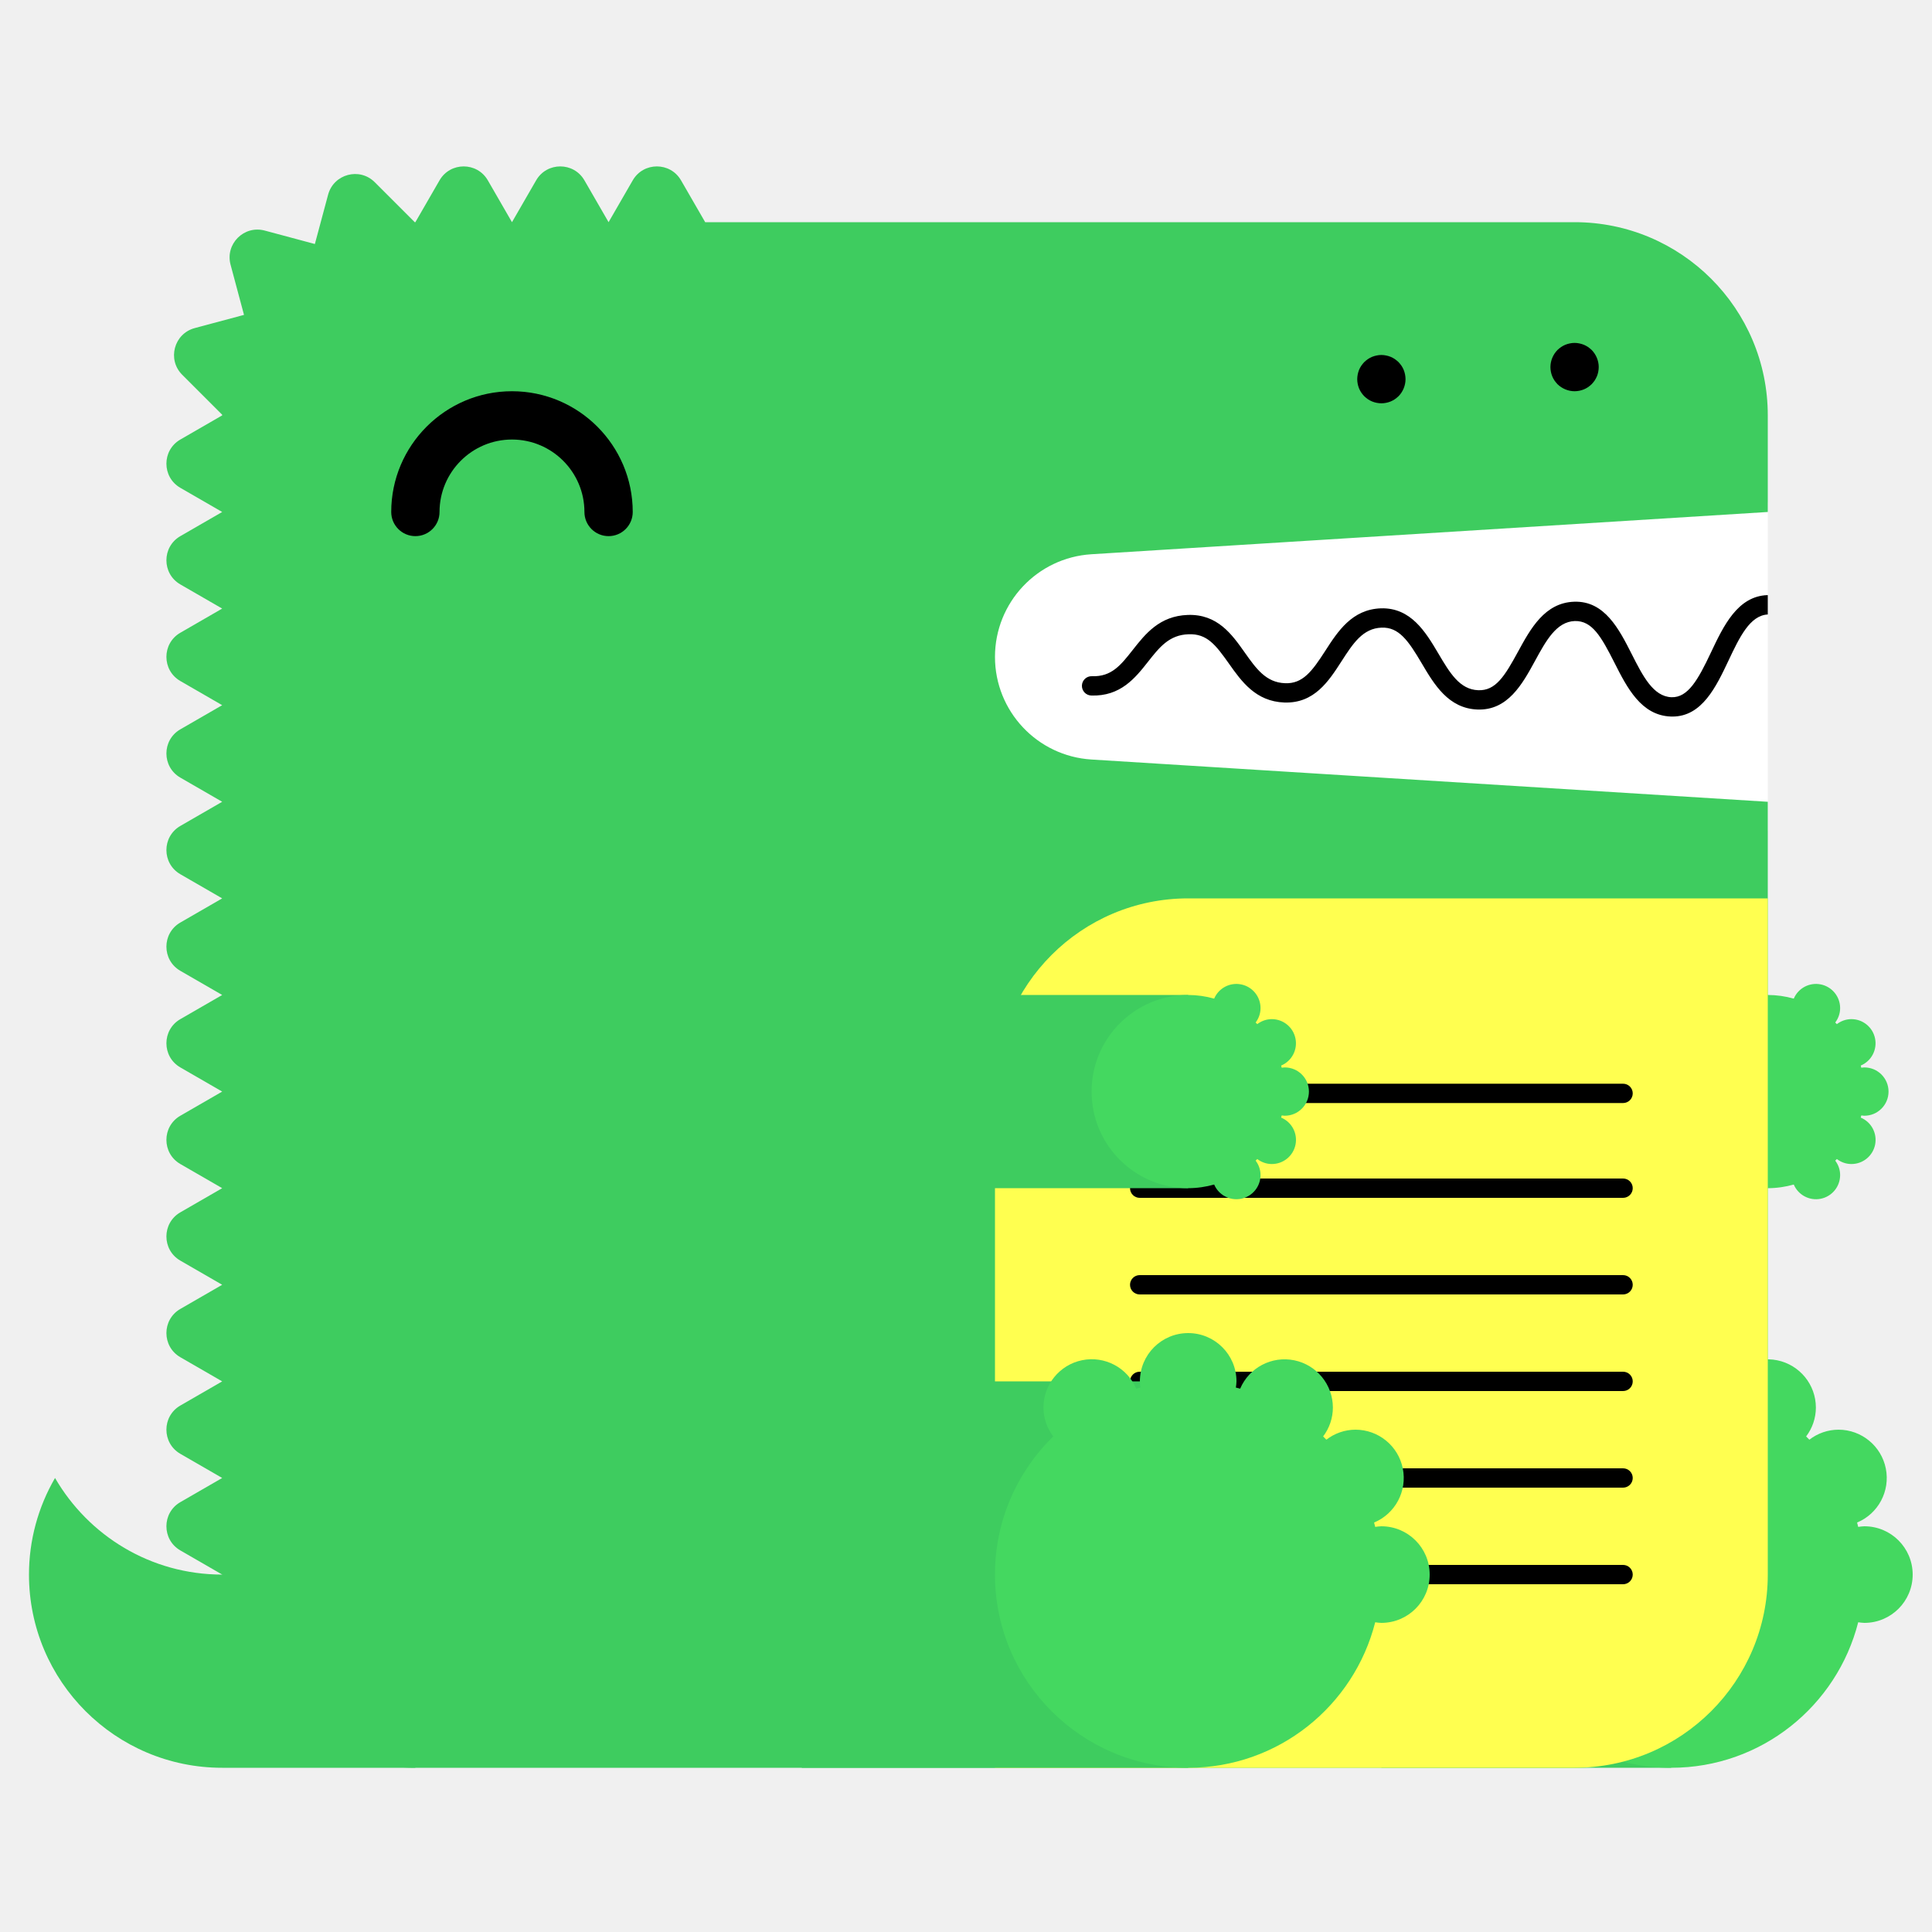
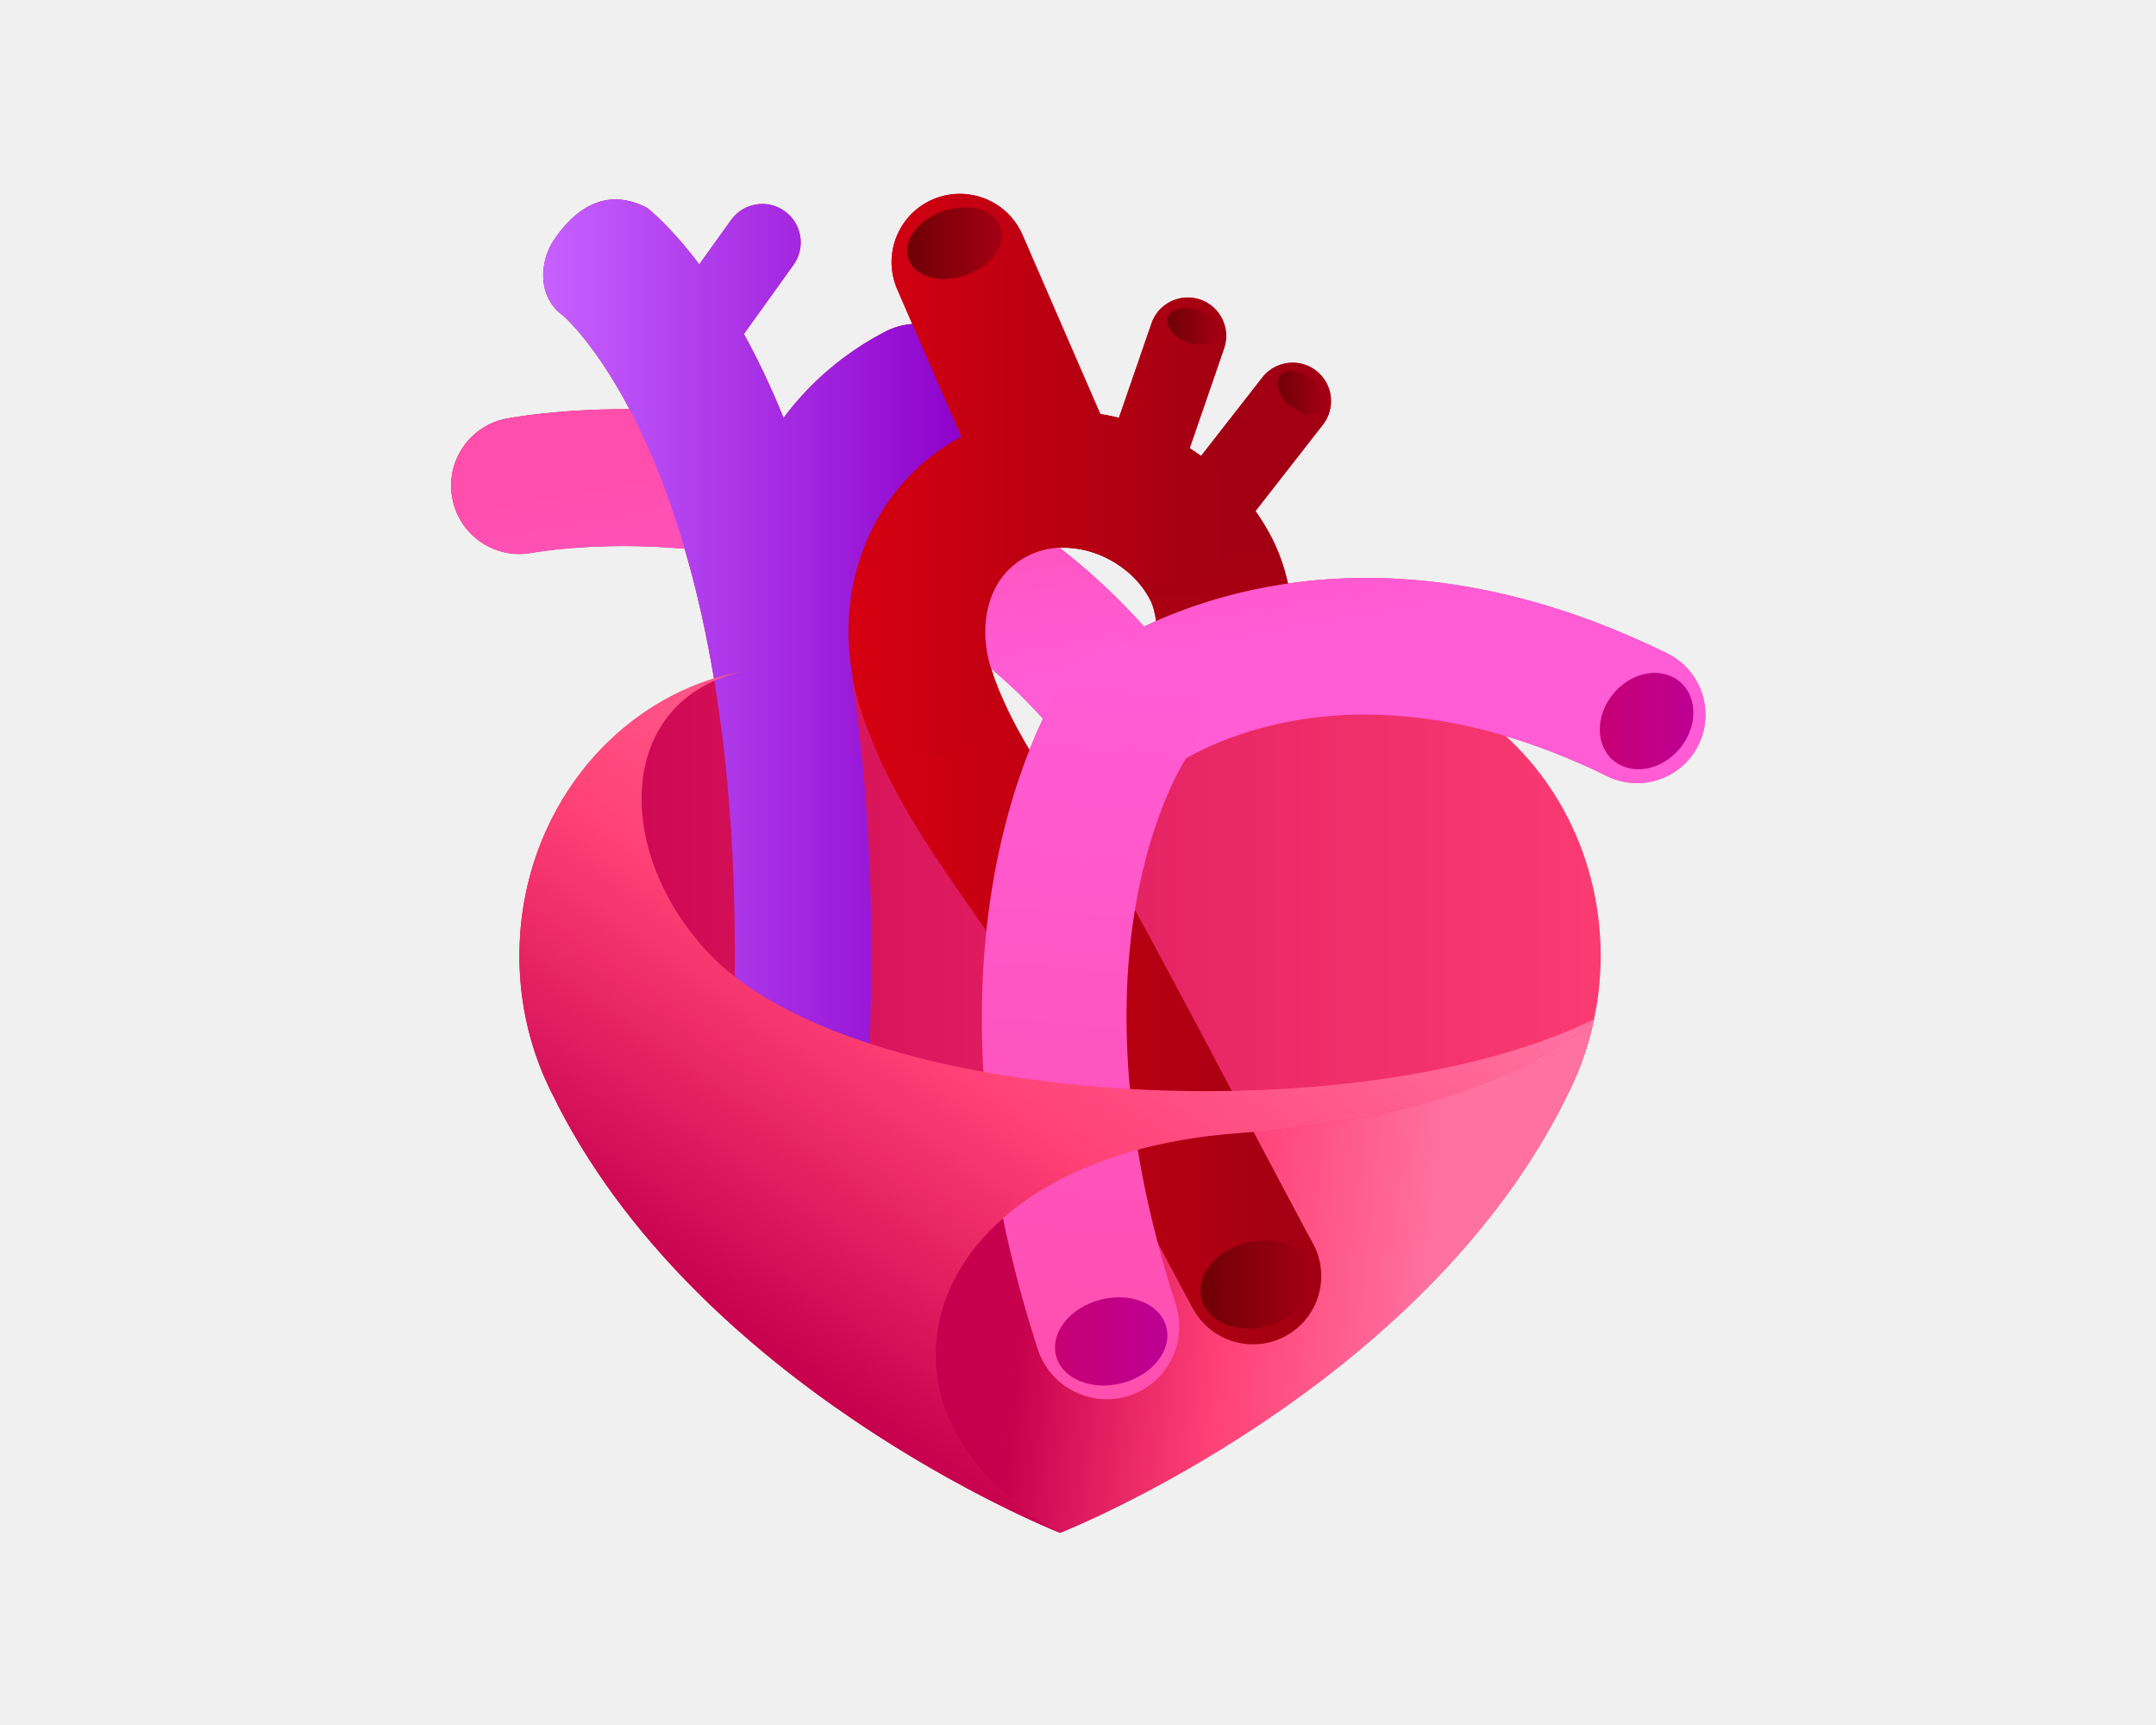
- <svg xmlns="http://www.w3.org/2000/svg" width="200" height="200" viewBox="0 0 200 200">
-   <g fill="none" fill-rule="evenodd">
-     <path fill="#FFF" d="M99 52h84v34H99z" />
-     <path d="M23 163c-7.398 0-13.843-4.027-17.303-10A19.886 19.886 0 0 0 3 163c0 11.046 8.954 20 20 20h20v-20H23z" fill="#3ECC5F" />
-     <path d="M112.98 57.376L183 53V43c0-11.046-8.954-20-20-20H73l-2.5-4.33c-1.112-1.925-3.889-1.925-5 0L63 23l-2.5-4.33c-1.111-1.925-3.889-1.925-5 0L53 23l-2.5-4.33c-1.111-1.925-3.889-1.925-5 0L43 23c-.022 0-.042.003-.065.003l-4.142-4.141c-1.57-1.571-4.252-.853-4.828 1.294l-1.369 5.104-5.192-1.392c-2.148-.575-4.111 1.389-3.535 3.536l1.39 5.193-5.102 1.367c-2.148.576-2.867 3.259-1.296 4.83l4.142 4.142c0 .021-.003.042-.003.064l-4.33 2.5c-1.925 1.111-1.925 3.889 0 5L23 53l-4.33 2.5c-1.925 1.111-1.925 3.889 0 5L23 63l-4.33 2.5c-1.925 1.111-1.925 3.889 0 5L23 73l-4.33 2.5c-1.925 1.111-1.925 3.889 0 5L23 83l-4.33 2.5c-1.925 1.111-1.925 3.889 0 5L23 93l-4.33 2.5c-1.925 1.111-1.925 3.889 0 5L23 103l-4.33 2.5c-1.925 1.111-1.925 3.889 0 5L23 113l-4.33 2.5c-1.925 1.111-1.925 3.889 0 5L23 123l-4.33 2.5c-1.925 1.111-1.925 3.889 0 5L23 133l-4.33 2.5c-1.925 1.111-1.925 3.889 0 5L23 143l-4.33 2.5c-1.925 1.111-1.925 3.889 0 5L23 153l-4.33 2.5c-1.925 1.111-1.925 3.889 0 5L23 163c0 11.046 8.954 20 20 20h120c11.046 0 20-8.954 20-20V83l-70.02-4.376A10.645 10.645 0 0 1 103 68c0-5.621 4.37-10.273 9.98-10.624" fill="#3ECC5F" />
-     <path fill="#3ECC5F" d="M143 183h30v-40h-30z" />
-     <path d="M193 158c-.219 0-.428.037-.639.064-.038-.15-.074-.301-.116-.451A5 5 0 0 0 190.32 148a4.96 4.96 0 0 0-3.016 1.036 26.531 26.531 0 0 0-.335-.336 4.955 4.955 0 0 0 1.011-2.987 5 5 0 0 0-9.599-1.959c-.148-.042-.297-.077-.445-.115.027-.211.064-.42.064-.639a5 5 0 0 0-5-5 5 5 0 0 0-5 5c0 .219.037.428.064.639-.148.038-.297.073-.445.115a4.998 4.998 0 0 0-9.599 1.959c0 1.125.384 2.151 1.011 2.987-3.717 3.632-6.031 8.693-6.031 14.3 0 11.046 8.954 20 20 20 9.339 0 17.16-6.41 19.361-15.064.211.027.42.064.639.064a5 5 0 0 0 5-5 5 5 0 0 0-5-5" fill="#44D860" />
-     <path fill="#3ECC5F" d="M153 123h30v-20h-30z" />
-     <path d="M193 115.5a2.5 2.5 0 1 0 0-5c-.109 0-.214.019-.319.032-.02-.075-.037-.15-.058-.225a2.501 2.501 0 0 0-.963-4.807c-.569 0-1.088.197-1.508.518a6.653 6.653 0 0 0-.168-.168c.314-.417.506-.931.506-1.494a2.5 2.5 0 0 0-4.8-.979A9.987 9.987 0 0 0 183 103c-5.522 0-10 4.478-10 10s4.478 10 10 10c.934 0 1.833-.138 2.69-.377a2.5 2.5 0 0 0 4.8-.979c0-.563-.192-1.077-.506-1.494.057-.055.113-.111.168-.168.42.321.939.518 1.508.518a2.5 2.5 0 0 0 .963-4.807c.021-.074.038-.15.058-.225.105.013.21.032.319.032" fill="#44D860" />
-     <path d="M63 55.5a2.5 2.5 0 0 1-2.5-2.5c0-4.136-3.364-7.5-7.5-7.5s-7.5 3.364-7.5 7.5a2.5 2.5 0 1 1-5 0c0-6.893 5.607-12.5 12.5-12.5S65.5 46.107 65.5 53a2.5 2.5 0 0 1-2.5 2.5" fill="#000" />
-     <path d="M103 183h60c11.046 0 20-8.954 20-20V93h-60c-11.046 0-20 8.954-20 20v70z" fill="#FFFF50" />
-     <path d="M168.02 124h-50.04a1 1 0 1 1 0-2h50.04a1 1 0 1 1 0 2m0 20h-50.04a1 1 0 1 1 0-2h50.04a1 1 0 1 1 0 2m0 20h-50.04a1 1 0 1 1 0-2h50.04a1 1 0 1 1 0 2m0-49.814h-50.04a1 1 0 1 1 0-2h50.04a1 1 0 1 1 0 2m0 19.814h-50.04a1 1 0 1 1 0-2h50.04a1 1 0 1 1 0 2m0 20h-50.04a1 1 0 1 1 0-2h50.04a1 1 0 1 1 0 2M183 61.611c-.012 0-.022-.006-.034-.005-3.09.105-4.552 3.196-5.842 5.923-1.346 2.85-2.387 4.703-4.093 4.647-1.889-.068-2.969-2.202-4.113-4.46-1.314-2.594-2.814-5.536-5.963-5.426-3.046.104-4.513 2.794-5.807 5.167-1.377 2.528-2.314 4.065-4.121 3.994-1.927-.07-2.951-1.805-4.136-3.813-1.321-2.236-2.848-4.75-5.936-4.664-2.994.103-4.465 2.385-5.763 4.4-1.373 2.13-2.335 3.428-4.165 3.351-1.973-.07-2.992-1.51-4.171-3.177-1.324-1.873-2.816-3.993-5.895-3.89-2.928.1-4.399 1.97-5.696 3.618-1.232 1.564-2.194 2.802-4.229 2.724a1 1 0 0 0-.072 2c3.017.101 4.545-1.8 5.872-3.487 1.177-1.496 2.193-2.787 4.193-2.855 1.926-.082 2.829 1.115 4.195 3.045 1.297 1.834 2.769 3.914 5.731 4.021 3.103.104 4.596-2.215 5.918-4.267 1.182-1.834 2.202-3.417 4.15-3.484 1.793-.067 2.769 1.35 4.145 3.681 1.297 2.197 2.766 4.686 5.787 4.796 3.125.108 4.634-2.62 5.949-5.035 1.139-2.088 2.214-4.06 4.119-4.126 1.793-.042 2.728 1.595 4.111 4.33 1.292 2.553 2.757 5.445 5.825 5.556l.169.003c3.064 0 4.518-3.075 5.805-5.794 1.139-2.41 2.217-4.68 4.067-4.773v-2z" fill="#000" />
-     <path fill="#3ECC5F" d="M83 183h40v-40H83z" />
-     <path d="M143 158c-.219 0-.428.037-.639.064-.038-.15-.074-.301-.116-.451A5 5 0 0 0 140.32 148a4.96 4.96 0 0 0-3.016 1.036 26.531 26.531 0 0 0-.335-.336 4.955 4.955 0 0 0 1.011-2.987 5 5 0 0 0-9.599-1.959c-.148-.042-.297-.077-.445-.115.027-.211.064-.42.064-.639a5 5 0 0 0-5-5 5 5 0 0 0-5 5c0 .219.037.428.064.639-.148.038-.297.073-.445.115a4.998 4.998 0 0 0-9.599 1.959c0 1.125.384 2.151 1.011 2.987-3.717 3.632-6.031 8.693-6.031 14.3 0 11.046 8.954 20 20 20 9.339 0 17.16-6.41 19.361-15.064.211.027.42.064.639.064a5 5 0 0 0 5-5 5 5 0 0 0-5-5" fill="#44D860" />
-     <path fill="#3ECC5F" d="M83 123h40v-20H83z" />
-     <path d="M133 115.5a2.5 2.5 0 1 0 0-5c-.109 0-.214.019-.319.032-.02-.075-.037-.15-.058-.225a2.501 2.501 0 0 0-.963-4.807c-.569 0-1.088.197-1.508.518a6.653 6.653 0 0 0-.168-.168c.314-.417.506-.931.506-1.494a2.5 2.5 0 0 0-4.8-.979A9.987 9.987 0 0 0 123 103c-5.522 0-10 4.478-10 10s4.478 10 10 10c.934 0 1.833-.138 2.69-.377a2.5 2.5 0 0 0 4.8-.979c0-.563-.192-1.077-.506-1.494.057-.055.113-.111.168-.168.42.321.939.518 1.508.518a2.5 2.5 0 0 0 .963-4.807c.021-.074.038-.15.058-.225.105.013.21.032.319.032" fill="#44D860" />
-     <path d="M143 41.75c-.16 0-.33-.02-.49-.05a2.52 2.52 0 0 1-.47-.14c-.15-.06-.29-.14-.431-.23-.13-.09-.259-.2-.38-.31-.109-.12-.219-.24-.309-.38s-.17-.28-.231-.43a2.619 2.619 0 0 1-.189-.96c0-.16.02-.33.05-.49.03-.16.08-.31.139-.47.061-.15.141-.29.231-.43.09-.13.2-.26.309-.38.121-.11.25-.22.38-.31.141-.09.281-.17.431-.23.149-.06.31-.11.47-.14.32-.07.65-.07.98 0 .159.03.32.08.47.14.149.06.29.14.43.23.13.09.259.2.38.31.11.12.22.25.31.38.09.14.17.28.23.43.06.16.11.31.14.47.029.16.05.33.05.49 0 .66-.271 1.31-.73 1.77-.121.11-.25.22-.38.31-.14.09-.281.17-.43.23a2.565 2.565 0 0 1-.96.19m20-1.25c-.66 0-1.3-.27-1.771-.73a3.802 3.802 0 0 1-.309-.38c-.09-.14-.17-.28-.231-.43a2.619 2.619 0 0 1-.189-.96c0-.66.27-1.3.729-1.77.121-.11.25-.22.38-.31.141-.09.281-.17.431-.23.149-.06.31-.11.47-.14.32-.07.66-.07.98 0 .159.03.32.08.47.14.149.06.29.14.43.23.13.09.259.2.38.31.459.47.73 1.11.73 1.77 0 .16-.021.33-.05.49-.03.16-.08.32-.14.47-.07.15-.14.29-.23.43-.09.13-.2.26-.31.38-.121.11-.25.22-.38.31-.14.09-.281.17-.43.23a2.565 2.565 0 0 1-.96.19" fill="#000" />
+ <svg xmlns="http://www.w3.org/2000/svg" version="1.1" width="1280" height="1024" viewBox="0 0 1280 1024" xml:space="preserve">
+   <defs>
+ </defs>
+   <g transform="matrix(1 0 0 1 640 512)" id="background-logo">
+     <rect style="stroke: none; stroke-width: 0; stroke-dasharray: none; stroke-linecap: butt; stroke-dashoffset: 0; stroke-linejoin: miter; stroke-miterlimit: 4; fill: rgb(255,255,255); fill-opacity: 0; fill-rule: nonzero; opacity: 1;" paint-order="stroke" x="-640" y="-512" rx="0" ry="0" width="1280" height="1024" />
+   </g>
+   <g transform="matrix(3.106412 0 0 3.106412 640.1668 512.4893)" id="logo-logo">
+     <g style="" paint-order="stroke">
+       <g transform="matrix(1.631576 0 0 -1.631576 -1.7053026e-13 1.1368684e-13)">
+         <linearGradient id="SVGID_1_403921" gradientUnits="userSpaceOnUse" gradientTransform="matrix(146.9301 0 0 -146.9301 172.7385 274.5996)" x1="0" y1="0" x2="1" y2="0">
+           <stop offset="0%" style="stop-color:rgb(198,0,77);stop-opacity: 1" />
+           <stop offset="100%" style="stop-color:rgb(255,65,118);stop-opacity: 1" />
+         </linearGradient>
+         <path style="stroke: none; stroke-width: 1; stroke-dasharray: none; stroke-linecap: butt; stroke-dashoffset: 0; stroke-linejoin: miter; stroke-miterlimit: 4; fill: url(#SVGID_1_403921); fill-rule: nonzero; opacity: 1;" paint-order="stroke" transform=" translate(-246.2037, -274.5995)" d="M 229.146 352.356 C 225.094 350.596 223.236 345.883 224.995 341.831 L 224.995 341.831 L 226.762 337.764 C 225.699 337.693 224.634 337.411 223.627 336.891 L 223.627 336.891 C 220.095 335.066 215.506 331.924 211.68 326.774 L 211.68 326.774 C 210.156 330.538 208.579 333.796 207.035 336.597 L 207.035 336.597 L 212.847 344.704 C 214.295 346.724 213.832 349.536 211.811 350.984 L 211.811 350.984 C 209.792 352.432 206.98 351.968 205.533 349.948 L 205.533 349.948 L 201.807 344.75 C 198.501 349.142 196.027 351.111 195.691 351.369 L 195.691 351.369 C 190.063 354.313 186.375 350 184.75 347.563 L 184.75 347.563 C 183.144 345.153 182.748 340.997 185.856 338.748 L 185.856 338.748 C 186.014 338.616 189.562 335.523 193.638 327.79 L 193.638 327.79 C 185.45 327.828 179.896 326.817 179.233 326.69 L 179.233 326.69 C 174.893 325.858 172.051 321.665 172.884 317.327 L 172.884 317.327 C 173.716 312.988 177.911 310.141 182.247 310.977 L 182.247 310.977 C 182.419 311.009 189.851 312.358 200.096 311.446 L 200.096 311.446 C 201.389 307.027 202.571 301.982 203.53 296.239 L 203.53 296.239 C 190.363 292.141 180.74 279.159 180.74 263.76 L 180.74 263.76 C 180.74 258.93 181.69 254.35 183.39 250.2 L 183.39 250.2 L 183.39 250.19 C 183.61 249.65 183.85 249.12 184.1 248.59 L 184.1 248.59 L 184.1 248.58 C 184.27 248.23 184.43 247.88 184.61 247.54 L 184.61 247.54 C 201.24 213.47 242.75 196.71 244.04 196.19 L 244.04 196.19 C 244.06 196.18 244.07 196.18 244.07 196.18 L 244.07 196.18 C 244.07 196.18 286.65 212.93 303.54 247.54 L 303.54 247.54 C 303.71 247.88 303.88 248.23 304.04 248.58 L 304.04 248.58 C 304.04 248.58 304.04 248.59 304.05 248.59 L 304.05 248.59 C 304.29 249.12 304.53 249.65 304.75 250.19 L 304.75 250.19 L 304.75 250.2 C 305.55 252.16 306.18 254.21 306.62 256.34 L 306.62 256.34 C 307.13 258.73 307.4 261.21 307.4 263.76 L 307.4 263.76 C 307.4 274.063 303.089 283.284 296.293 289.491 L 296.293 289.491 C 300.02 288.382 303.969 286.868 308.142 284.818 L 308.142 284.818 C 312.107 282.87 316.902 284.508 318.848 288.474 L 318.848 288.474 C 320.795 292.441 319.158 297.234 315.193 299.181 L 315.193 299.181 C 297.293 307.969 282.181 309.02 270.767 307.37 L 270.767 307.37 C 270.363 309.197 269.756 311.027 268.819 312.833 L 268.819 312.833 C 268.268 313.896 267.639 314.898 266.965 315.859 L 266.965 315.859 L 274.86 325.974 C 276.39 327.934 276.041 330.761 274.082 332.291 L 274.082 332.291 C 272.124 333.817 269.296 333.472 267.766 331.512 L 267.766 331.512 L 260.589 322.315 C 260.152 322.63 259.704 322.927 259.251 323.215 L 259.251 323.215 L 263.286 334.907 C 264.097 337.256 262.849 339.818 260.5 340.629 L 260.5 340.629 C 258.146 341.439 255.588 340.192 254.778 337.843 L 254.778 337.843 L 250.96 326.778 C 250.24 326.956 249.515 327.104 248.784 327.223 L 248.784 327.223 L 239.672 348.206 C 238.362 351.219 235.419 353.019 232.328 353.019 L 232.328 353.019 C 231.265 353.019 230.184 352.806 229.146 352.356 M 244.012 311.551 C 244.12 311.557 244.229 311.561 244.339 311.563 L 244.339 311.563 C 244.72 311.568 245.102 311.552 245.484 311.516 L 245.484 311.516 C 245.586 311.506 245.687 311.497 245.79 311.484 L 245.79 311.484 C 246.165 311.438 246.541 311.368 246.912 311.283 L 246.912 311.283 C 247.053 311.251 247.192 311.22 247.332 311.182 L 247.332 311.182 C 247.544 311.125 247.757 311.064 247.967 310.996 L 247.967 310.996 C 248.284 310.89 248.599 310.769 248.91 310.634 L 248.91 310.634 C 249.037 310.58 249.164 310.524 249.29 310.466 L 249.29 310.466 C 249.676 310.282 250.058 310.081 250.43 309.855 L 250.43 309.855 C 250.465 309.833 250.501 309.811 250.537 309.789 L 250.537 309.789 C 250.959 309.524 251.371 309.236 251.767 308.914 L 251.767 308.914 C 251.769 308.912 251.77 308.911 251.773 308.91 L 251.773 308.91 C 252.932 307.97 253.919 306.811 254.617 305.464 L 254.617 305.464 C 254.966 304.791 255.182 303.956 255.315 302.976 L 255.315 302.976 C 254.826 302.76 254.349 302.543 253.902 302.33 L 253.902 302.33 C 250.75 305.858 247.43 308.91 244.012 311.551 M 235.994 297.404 C 238.09 295.659 240.126 293.71 242.073 291.534 L 242.073 291.534 C 241.568 290.468 241.034 289.255 240.489 287.878 L 240.489 287.878 C 238.609 291.018 237.031 294.162 235.994 297.404" stroke-linecap="round" />
+       </g>
+       <g transform="matrix(1.631576 0 0 -1.631576 35.6437 78.86957)">
+         <linearGradient id="SVGID_2_403922" gradientUnits="userSpaceOnUse" gradientTransform="matrix(54.51583 -5.92027 -5.92027 -54.51583 234.7901 230.6641)" x1="0" y1="0" x2="1" y2="0">
+           <stop offset="0%" style="stop-color:rgb(198,0,77);stop-opacity: 1" />
+           <stop offset="9.921%" style="stop-color:rgb(198,0,77);stop-opacity: 1" />
+           <stop offset="53.263%" style="stop-color:rgb(255,65,118);stop-opacity: 1" />
+           <stop offset="96.644%" style="stop-color:rgb(255,113,161);stop-opacity: 1" />
+           <stop offset="100%" style="stop-color:rgb(255,113,161);stop-opacity: 1" />
+         </linearGradient>
+         <path style="stroke: none; stroke-width: 1; stroke-dasharray: none; stroke-linecap: butt; stroke-dashoffset: 0; stroke-linejoin: miter; stroke-miterlimit: 4; fill: url(#SVGID_2_403922); fill-rule: nonzero; opacity: 1;" paint-order="stroke" transform=" translate(-268.0499, -226.26)" d="M 265 243 C 227.4 240.29 218.39 210.46 244.04 196.19 L 244.04 196.19 C 244.06 196.18 244.07 196.18 244.07 196.18 L 244.07 196.18 C 244.07 196.18 286.65 212.93 303.54 247.54 L 303.54 247.54 C 303.71 247.88 303.88 248.23 304.04 248.58 L 304.04 248.58 C 304.04 248.58 304.04 248.59 304.05 248.59 L 304.05 248.59 C 304.29 249.12 304.53 249.65 304.75 250.19 L 304.75 250.19 L 304.75 250.2 C 305.55 252.16 306.18 254.21 306.62 256.34 L 306.62 256.34 C 301.43 251.74 289.65 244.78 265 243" stroke-linecap="round" />
+       </g>
+       <g transform="matrix(1.631576 0 0 -1.631576 20.96973 -61.37337)">
+         <linearGradient id="SVGID_3_403923" gradientUnits="userSpaceOnUse" gradientTransform="matrix(0.125 45.25 45.25 -0.125 258.8896 267.7876)" x1="0" y1="0" x2="1" y2="0">
+           <stop offset="0%" style="stop-color:rgb(214,0,17);stop-opacity: 1" />
+           <stop offset="0.51%" style="stop-color:rgb(214,0,17);stop-opacity: 1" />
+           <stop offset="96.644%" style="stop-color:rgb(162,0,18);stop-opacity: 1" />
+           <stop offset="100%" style="stop-color:rgb(162,0,18);stop-opacity: 1" />
+         </linearGradient>
+         <path style="stroke: none; stroke-width: 1; stroke-dasharray: none; stroke-linecap: butt; stroke-dashoffset: 0; stroke-linejoin: miter; stroke-miterlimit: 4; fill: url(#SVGID_3_403923); fill-rule: nonzero; opacity: 1;" paint-order="stroke" transform=" translate(-259.0562, -312.2155)" d="M 267.766 331.512 L 260.589 322.315 C 255.29 326.137 248.741 328.034 242.299 327.488 L 242.299 327.488 L 244.127 311.563 C 248.234 311.706 252.606 309.343 254.617 305.464 L 254.617 305.464 C 255.353 304.044 255.508 301.922 255.514 299.172 L 255.514 299.172 C 255.523 294.759 259.103 291.188 263.514 291.188 L 263.514 291.188 L 263.529 291.188 C 267.948 291.197 271.523 294.786 271.514 299.204 L 271.514 299.204 C 271.505 303.602 271.172 308.298 268.819 312.833 L 268.819 312.833 C 268.268 313.896 267.639 314.898 266.965 315.859 L 266.965 315.859 L 274.86 325.974 C 276.39 327.934 276.041 330.761 274.082 332.291 L 274.082 332.291 C 273.26 332.932 272.285 333.242 271.316 333.243 L 271.316 333.243 C 269.978 333.243 268.654 332.649 267.766 331.512" stroke-linecap="round" />
+       </g>
+       <g transform="matrix(1.631576 0 0 -1.631576 1.262661 2.8161)">
+         <linearGradient id="SVGID_4_403924" gradientUnits="userSpaceOnUse" gradientTransform="matrix(55.38236 0 0 -55.38236 219.2863 272.8735)" x1="0" y1="0" x2="1" y2="0">
+           <stop offset="0%" style="stop-color:rgb(214,0,17);stop-opacity: 1" />
+           <stop offset="0.51%" style="stop-color:rgb(214,0,17);stop-opacity: 1" />
+           <stop offset="96.644%" style="stop-color:rgb(162,0,18);stop-opacity: 1" />
+           <stop offset="100%" style="stop-color:rgb(162,0,18);stop-opacity: 1" />
+         </linearGradient>
+         <path style="stroke: none; stroke-width: 1; stroke-dasharray: none; stroke-linecap: butt; stroke-dashoffset: 0; stroke-linejoin: miter; stroke-miterlimit: 4; fill: url(#SVGID_4_403924); fill-rule: nonzero; opacity: 1;" paint-order="stroke" transform=" translate(-246.9776, -272.8735)" d="M 234.265 325.447 C 222.077 320.048 216.389 306.225 220.738 292.579 L 220.738 292.579 C 223.551 283.752 228.723 276.33 233.726 269.15 L 233.726 269.15 C 235.212 267.018 236.615 265.004 237.911 263.02 L 237.911 263.02 C 239.111 261.111 247.583 245.119 252.643 235.562 L 252.643 235.562 C 256.728 227.852 259.069 223.436 259.714 222.303 L 259.714 222.303 C 261.188 219.712 263.893 218.259 266.674 218.259 L 266.674 218.259 C 268.016 218.259 269.375 218.596 270.624 219.307 L 270.624 219.307 C 274.464 221.492 275.806 226.377 273.62 230.216 L 273.62 230.216 C 273.064 231.194 270.013 236.954 266.783 243.052 L 266.783 243.052 C 257.05 261.427 252.508 269.93 251.327 271.739 L 251.327 271.739 C 249.88 273.954 248.341 276.162 246.854 278.298 L 246.854 278.298 C 242.331 284.787 238.061 290.915 235.982 297.438 L 235.982 297.438 C 234.466 302.194 235.31 308.41 240.745 310.818 L 240.745 310.818 C 241.809 311.29 242.958 311.522 244.127 311.563 L 244.127 311.563 L 242.299 327.488 C 239.566 327.256 236.852 326.594 234.265 325.447" stroke-linecap="round" />
+       </g>
+       <g transform="matrix(1.631576 0 0 -1.631576 0 -51.04059)">
+         <linearGradient id="SVGID_5_403925" gradientUnits="userSpaceOnUse" gradientTransform="matrix(-5.875 33.5 33.5 5.875 247.6721 297.0437)" x1="0" y1="0" x2="1" y2="0">
+           <stop offset="0%" style="stop-color:rgb(255,92,214);stop-opacity: 1" />
+           <stop offset="96.644%" style="stop-color:rgb(255,78,172);stop-opacity: 1" />
+           <stop offset="100%" style="stop-color:rgb(255,78,172);stop-opacity: 1" />
+         </linearGradient>
+         <path style="stroke: none; stroke-width: 1; stroke-dasharray: none; stroke-linecap: butt; stroke-dashoffset: 0; stroke-linejoin: miter; stroke-miterlimit: 4; fill: url(#SVGID_5_403925); fill-rule: nonzero; opacity: 1;" paint-order="stroke" transform=" translate(-246.2037, -305.8825)" d="M 179.233 326.69 C 174.893 325.858 172.051 321.665 172.884 317.327 L 172.884 317.327 C 173.716 312.988 177.911 310.141 182.247 310.977 L 182.247 310.977 C 182.649 311.053 222.58 318.305 245.57 287.24 L 245.57 287.24 C 246.854 285.505 248.755 284.34 250.895 284.049 L 250.895 284.049 C 251.262 283.999 251.628 283.974 251.992 283.974 L 251.992 283.974 C 253.753 283.974 255.46 284.551 256.87 285.654 L 256.87 285.654 C 257.669 286.254 276.82 300.195 308.142 284.818 L 308.142 284.818 C 312.107 282.87 316.902 284.508 318.848 288.474 L 318.848 288.474 C 320.795 292.441 319.158 297.234 315.193 299.181 L 315.193 299.181 C 286.087 313.471 264.335 307.314 253.902 302.33 L 253.902 302.33 C 234.555 323.99 208.85 327.792 193.183 327.791 L 193.183 327.791 C 185.246 327.791 179.884 326.815 179.233 326.69" stroke-linecap="round" />
+       </g>
+       <g transform="matrix(1.631576 0 0 -1.631576 -60.02763 -39.15375)">
+         <linearGradient id="SVGID_6_403926" gradientUnits="userSpaceOnUse" gradientTransform="matrix(51.77503 0 0 -51.77503 183.525 298.5968)" x1="0" y1="0" x2="1" y2="0">
+           <stop offset="0%" style="stop-color:rgb(197,97,255);stop-opacity: 1" />
+           <stop offset="0.51%" style="stop-color:rgb(197,97,255);stop-opacity: 1" />
+           <stop offset="96.644%" style="stop-color:rgb(140,0,203);stop-opacity: 1" />
+           <stop offset="100%" style="stop-color:rgb(140,0,203);stop-opacity: 1" />
+         </linearGradient>
+         <path style="stroke: none; stroke-width: 1; stroke-dasharray: none; stroke-linecap: butt; stroke-dashoffset: 0; stroke-linejoin: miter; stroke-miterlimit: 4; fill: url(#SVGID_6_403926); fill-rule: nonzero; opacity: 1;" paint-order="stroke" transform=" translate(-209.4126, -298.597)" d="M 184.75 347.563 C 183.144 345.153 182.748 340.997 185.856 338.748 L 185.856 338.748 C 186.254 338.413 208.475 319.05 205.742 253.165 L 205.742 253.165 C 205.559 248.751 208.989 245.023 213.404 244.84 L 213.404 244.84 C 213.517 244.836 213.628 244.833 213.741 244.833 L 213.741 244.833 C 218.006 244.834 221.55 248.2 221.729 252.502 L 221.729 252.502 C 222.442 269.72 221.54 284.168 219.711 296.237 L 219.711 296.237 C 220.15 297.296 220.375 298.462 220.315 299.684 L 220.315 299.684 C 219.757 310.999 223.341 318.734 230.97 322.675 L 230.97 322.675 C 234.895 324.703 236.434 329.529 234.406 333.454 L 234.406 333.454 C 232.378 337.38 227.551 338.919 223.627 336.891 L 223.627 336.891 C 220.095 335.066 215.506 331.924 211.68 326.774 L 211.68 326.774 C 210.156 330.538 208.579 333.796 207.035 336.597 L 207.035 336.597 L 212.847 344.704 C 214.295 346.724 213.832 349.536 211.811 350.984 L 211.811 350.984 C 209.792 352.432 206.98 351.968 205.533 349.948 L 205.533 349.948 L 201.807 344.75 C 198.501 349.142 196.027 351.111 195.691 351.369 L 195.691 351.369 C 194.348 352.072 193.114 352.361 191.994 352.361 L 191.994 352.361 C 188.419 352.361 185.987 349.418 184.75 347.563" stroke-linecap="round" />
+       </g>
+       <g transform="matrix(1.631576 0 0 -1.631576 2.445518 30.07566)">
+         <linearGradient id="SVGID_7_403927" gradientUnits="userSpaceOnUse" gradientTransform="matrix(-7.666666 -93.99999 -93.99999 7.666666 251.1608 297.7351)" x1="0" y1="0" x2="1" y2="0">
+           <stop offset="0%" style="stop-color:rgb(255,92,214);stop-opacity: 1" />
+           <stop offset="96.644%" style="stop-color:rgb(255,78,172);stop-opacity: 1" />
+           <stop offset="100%" style="stop-color:rgb(255,78,172);stop-opacity: 1" />
+         </linearGradient>
+         <path style="stroke: none; stroke-width: 1; stroke-dasharray: none; stroke-linecap: butt; stroke-dashoffset: 0; stroke-linejoin: miter; stroke-miterlimit: 4; fill: url(#SVGID_7_403927); fill-rule: nonzero; opacity: 1;" paint-order="stroke" transform=" translate(-247.7026, -256.166)" d="M 245.048 296.892 C 244.23 295.729 225.197 267.843 241.451 217.711 L 241.451 217.711 C 242.617 214.116 245.949 211.83 249.534 211.831 L 249.534 211.831 C 250.402 211.831 251.287 211.964 252.158 212.247 L 252.158 212.247 C 256.623 213.695 259.069 218.489 257.622 222.955 L 257.622 222.955 C 244.213 264.311 258.289 286.117 258.992 287.167 L 258.992 287.167 C 261.643 291.001 260.711 296.263 256.891 298.951 L 256.891 298.951 C 255.404 299.998 253.698 300.501 252.008 300.501 L 252.008 300.501 C 249.335 300.501 246.704 299.243 245.048 296.892" stroke-linecap="round" />
+       </g>
+       <g transform="matrix(1.631576 0 0 -1.631576 -6.785356 -74.09476)">
+         <linearGradient id="SVGID_8_403928" gradientUnits="userSpaceOnUse" gradientTransform="matrix(45.51586 0 0 -45.51586 219.2869 320.013)" x1="0" y1="0" x2="1" y2="0">
+           <stop offset="0%" style="stop-color:rgb(214,0,17);stop-opacity: 1" />
+           <stop offset="0.51%" style="stop-color:rgb(214,0,17);stop-opacity: 1" />
+           <stop offset="96.644%" style="stop-color:rgb(162,0,18);stop-opacity: 1" />
+           <stop offset="100%" style="stop-color:rgb(162,0,18);stop-opacity: 1" />
+         </linearGradient>
+         <path style="stroke: none; stroke-width: 1; stroke-dasharray: none; stroke-linecap: butt; stroke-dashoffset: 0; stroke-linejoin: miter; stroke-miterlimit: 4; fill: url(#SVGID_8_403928); fill-rule: nonzero; opacity: 1;" paint-order="stroke" transform=" translate(-242.045, -320.0125)" d="M 229.146 352.356 C 225.094 350.596 223.236 345.883 224.995 341.831 L 224.995 341.831 L 232.492 324.571 C 221.539 318.662 216.606 305.544 220.738 292.579 L 220.738 292.579 C 221.822 289.178 224.968 287.006 228.358 287.006 L 228.358 287.006 C 229.162 287.006 229.981 287.129 230.789 287.387 L 230.789 287.387 C 234.999 288.728 237.324 293.228 235.982 297.438 L 235.982 297.438 C 234.466 302.194 235.31 308.41 240.745 310.818 L 240.745 310.818 C 244.152 312.326 248.477 311.578 251.767 308.914 L 251.767 308.914 C 255.199 306.133 260.238 306.661 263.019 310.094 L 263.019 310.094 C 265.8 313.527 265.271 318.565 261.839 321.346 L 261.839 321.346 C 261.006 322.021 260.136 322.629 259.245 323.196 L 259.245 323.196 L 263.286 334.907 C 264.097 337.256 262.849 339.818 260.5 340.629 L 260.5 340.629 C 258.146 341.439 255.588 340.192 254.778 337.843 L 254.778 337.843 L 250.951 326.749 C 250.236 326.926 249.518 327.078 248.796 327.196 L 248.796 327.196 L 239.672 348.206 C 238.362 351.219 235.419 353.019 232.328 353.019 L 232.328 353.019 C 231.265 353.019 230.184 352.806 229.146 352.356" stroke-linecap="round" />
+       </g>
+       <g transform="matrix(1.631576 0 0 -1.631576 -4.11768 45.63437)">
+         <linearGradient id="SVGID_9_403929" gradientUnits="userSpaceOnUse" gradientTransform="matrix(50.21796 72.30176 72.30176 -50.21796 209.5844 216.5559)" x1="0" y1="0" x2="1" y2="0">
+           <stop offset="0%" style="stop-color:rgb(198,0,77);stop-opacity: 1" />
+           <stop offset="45.61%" style="stop-color:rgb(255,65,118);stop-opacity: 1" />
+           <stop offset="96.644%" style="stop-color:rgb(255,113,161);stop-opacity: 1" />
+           <stop offset="100%" style="stop-color:rgb(255,113,161);stop-opacity: 1" />
+         </linearGradient>
+         <path style="stroke: none; stroke-width: 1; stroke-dasharray: none; stroke-linecap: butt; stroke-dashoffset: 0; stroke-linejoin: miter; stroke-miterlimit: 4; fill: url(#SVGID_9_403929); fill-rule: nonzero; opacity: 1;" paint-order="stroke" transform=" translate(-243.68, -246.63)" d="M 180.74 263.76 C 180.74 258.93 181.69 254.35 183.39 250.2 L 183.39 250.2 L 183.39 250.19 C 183.61 249.65 183.85 249.12 184.1 248.59 L 184.1 248.59 L 184.1 248.58 C 184.27 248.23 184.43 247.88 184.61 247.54 L 184.61 247.54 C 201.24 213.47 242.75 196.71 244.04 196.19 L 244.04 196.19 C 218.39 210.46 227.4 240.29 265 243 L 265 243 C 289.65 244.78 301.43 251.74 306.62 256.34 L 306.62 256.34 C 279 242.75 219.72 245.72 202.62 264.38 L 202.62 264.38 C 191.67 276.33 192.2 293.67 206.83 297.07 L 206.83 297.07 C 192 294.26 180.74 280.42 180.74 263.76" stroke-linecap="round" />
+       </g>
+       <g transform="matrix(1.631576 0 0 -1.631576 42.59532 -89.92701)">
+         <linearGradient id="SVGID_10_403930" gradientUnits="userSpaceOnUse" gradientTransform="matrix(5.470421 0 0 -5.470421 269.5755 329.7163)" x1="0" y1="0" x2="1" y2="0">
+           <stop offset="0%" style="stop-color:rgb(111,0,6);stop-opacity: 1" />
+           <stop offset="0.51%" style="stop-color:rgb(111,0,6);stop-opacity: 1" />
+           <stop offset="96.644%" style="stop-color:rgb(162,0,18);stop-opacity: 1" />
+           <stop offset="100%" style="stop-color:rgb(162,0,18);stop-opacity: 1" />
+         </linearGradient>
+         <path style="stroke: none; stroke-width: 1; stroke-dasharray: none; stroke-linecap: butt; stroke-dashoffset: 0; stroke-linejoin: miter; stroke-miterlimit: 4; fill: url(#SVGID_10_403930); fill-rule: nonzero; opacity: 1;" paint-order="stroke" transform=" translate(-272.3106, -329.7162)" d="M 269.908 331.788 C 269.186 330.951 269.677 329.345 271.003 328.2 L 271.003 328.2 C 272.33 327.056 273.991 326.808 274.713 327.645 L 274.713 327.645 C 275.435 328.482 274.945 330.088 273.618 331.232 L 273.618 331.232 C 272.821 331.919 271.904 332.283 271.142 332.283 L 271.142 332.283 C 270.635 332.283 270.197 332.122 269.908 331.788" stroke-linecap="round" />
+       </g>
+       <g transform="matrix(1.631576 0 0 -1.631576 21.9968 -102.6179)">
+         <linearGradient id="SVGID_11_403931" gradientUnits="userSpaceOnUse" gradientTransform="matrix(6.126247 0 0 -6.126247 256.6226 337.4947)" x1="0" y1="0" x2="1" y2="0">
+           <stop offset="0%" style="stop-color:rgb(111,0,6);stop-opacity: 1" />
+           <stop offset="0.51%" style="stop-color:rgb(111,0,6);stop-opacity: 1" />
+           <stop offset="96.644%" style="stop-color:rgb(162,0,18);stop-opacity: 1" />
+           <stop offset="100%" style="stop-color:rgb(162,0,18);stop-opacity: 1" />
+         </linearGradient>
+         <path style="stroke: none; stroke-width: 1; stroke-dasharray: none; stroke-linecap: butt; stroke-dashoffset: 0; stroke-linejoin: miter; stroke-miterlimit: 4; fill: url(#SVGID_11_403931); fill-rule: nonzero; opacity: 1;" paint-order="stroke" transform=" translate(-259.6857, -337.4945)" d="M 256.698 338.56 C 256.327 337.519 257.364 336.198 259.014 335.609 L 259.014 335.609 C 260.663 335.021 262.302 335.389 262.673 336.43 L 262.673 336.43 C 263.045 337.47 262.008 338.792 260.357 339.38 L 260.357 339.38 C 259.824 339.57 259.292 339.66 258.804 339.66 L 258.804 339.66 C 257.781 339.66 256.949 339.264 256.698 338.56" stroke-linecap="round" />
+       </g>
+       <g transform="matrix(1.631576 0 0 -1.631576 -23.64876 -118.5233)">
+         <linearGradient id="SVGID_12_403932" gradientUnits="userSpaceOnUse" gradientTransform="matrix(11.12262 0 0 -11.12262 226.148 347.2432)" x1="0" y1="0" x2="1" y2="0">
+           <stop offset="0%" style="stop-color:rgb(111,0,6);stop-opacity: 1" />
+           <stop offset="0.51%" style="stop-color:rgb(111,0,6);stop-opacity: 1" />
+           <stop offset="96.644%" style="stop-color:rgb(162,0,18);stop-opacity: 1" />
+           <stop offset="100%" style="stop-color:rgb(162,0,18);stop-opacity: 1" />
+         </linearGradient>
+         <path style="stroke: none; stroke-width: 1; stroke-dasharray: none; stroke-linecap: butt; stroke-dashoffset: 0; stroke-linejoin: miter; stroke-miterlimit: 4; fill: url(#SVGID_12_403932); fill-rule: nonzero; opacity: 1;" paint-order="stroke" transform=" translate(-231.7093, -347.243)" d="M 230.43 351.013 C 227.441 349.997 225.591 347.487 226.299 345.406 L 226.299 345.406 C 227.005 343.324 230.001 342.459 232.989 343.474 L 232.989 343.474 C 235.977 344.488 237.827 346.999 237.12 349.08 L 237.12 349.08 C 236.614 350.571 234.935 351.437 232.925 351.437 L 232.925 351.437 C 232.128 351.437 231.278 351.301 230.43 351.013" stroke-linecap="round" />
+       </g>
+       <g transform="matrix(1.631576 0 0 -1.631576 34.09736 80.48422)">
+         <linearGradient id="SVGID_13_403933" gradientUnits="userSpaceOnUse" gradientTransform="matrix(13.16611 0 0 -13.16611 260.5193 225.2705)" x1="0" y1="0" x2="1" y2="0">
+           <stop offset="0%" style="stop-color:rgb(111,0,6);stop-opacity: 1" />
+           <stop offset="0.51%" style="stop-color:rgb(111,0,6);stop-opacity: 1" />
+           <stop offset="96.644%" style="stop-color:rgb(162,0,18);stop-opacity: 1" />
+           <stop offset="100%" style="stop-color:rgb(162,0,18);stop-opacity: 1" />
+         </linearGradient>
+         <path style="stroke: none; stroke-width: 1; stroke-dasharray: none; stroke-linecap: butt; stroke-dashoffset: 0; stroke-linejoin: miter; stroke-miterlimit: 4; fill: url(#SVGID_13_403933); fill-rule: nonzero; opacity: 1;" paint-order="stroke" transform=" translate(-267.1022, -225.2704)" d="M 265.827 230.153 C 262.261 229.221 259.941 226.28 260.645 223.583 L 260.645 223.583 C 261.35 220.887 264.812 219.456 268.378 220.387 L 268.378 220.387 C 271.944 221.32 274.264 224.261 273.559 226.958 L 273.559 226.958 C 273.001 229.095 270.708 230.438 268.005 230.438 L 268.005 230.438 C 267.299 230.438 266.565 230.346 265.827 230.153" stroke-linecap="round" />
+       </g>
+       <g transform="matrix(1.631576 0 0 -1.631576 108.6194 -27.18285)">
+         <linearGradient id="SVGID_14_403934" gradientUnits="userSpaceOnUse" gradientTransform="matrix(10.96264 0 0 -10.96264 307.2957 291.2599)" x1="0" y1="0" x2="1" y2="0">
+           <stop offset="0%" style="stop-color:rgb(198,0,116);stop-opacity: 1" />
+           <stop offset="3.356%" style="stop-color:rgb(198,0,116);stop-opacity: 1" />
+           <stop offset="100%" style="stop-color:rgb(189,0,148);stop-opacity: 1" />
+         </linearGradient>
+         <path style="stroke: none; stroke-width: 1; stroke-dasharray: none; stroke-linecap: butt; stroke-dashoffset: 0; stroke-linejoin: miter; stroke-miterlimit: 4; fill: url(#SVGID_14_403934); fill-rule: nonzero; opacity: 1;" paint-order="stroke" transform=" translate(-312.7771, -291.26)" d="M 308.926 294.521 C 306.771 291.977 306.75 288.454 308.877 286.654 L 308.877 286.654 C 311.004 284.853 314.474 285.455 316.628 287.999 L 316.628 287.999 C 318.783 290.542 318.804 294.065 316.678 295.866 L 316.678 295.866 C 315.849 296.567 314.818 296.904 313.739 296.904 L 313.739 296.904 C 312.048 296.904 310.241 296.075 308.926 294.521" stroke-linecap="round" />
+       </g>
+       <g transform="matrix(1.631576 0 0 -1.631576 6.293376 91.36121)">
+         <linearGradient id="SVGID_15_403935" gradientUnits="userSpaceOnUse" gradientTransform="matrix(13.16611 0 0 -13.16611 243.4777 218.6039)" x1="0" y1="0" x2="1" y2="0">
+           <stop offset="0%" style="stop-color:rgb(198,0,116);stop-opacity: 1" />
+           <stop offset="3.356%" style="stop-color:rgb(198,0,116);stop-opacity: 1" />
+           <stop offset="100%" style="stop-color:rgb(189,0,148);stop-opacity: 1" />
+         </linearGradient>
+         <path style="stroke: none; stroke-width: 1; stroke-dasharray: none; stroke-linecap: butt; stroke-dashoffset: 0; stroke-linejoin: miter; stroke-miterlimit: 4; fill: url(#SVGID_15_403935); fill-rule: nonzero; opacity: 1;" paint-order="stroke" transform=" translate(-250.061, -218.6038)" d="M 248.785 223.486 C 245.219 222.555 242.899 219.613 243.604 216.917 L 243.604 216.917 C 244.309 214.22 247.77 212.79 251.337 213.721 L 251.337 213.721 C 254.902 214.653 257.223 217.595 256.518 220.291 L 256.518 220.291 C 255.959 222.429 253.668 223.771 250.965 223.771 L 250.965 223.771 C 250.259 223.771 249.524 223.679 248.785 223.486" stroke-linecap="round" />
+       </g>
+     </g>
  </g>
</svg>
